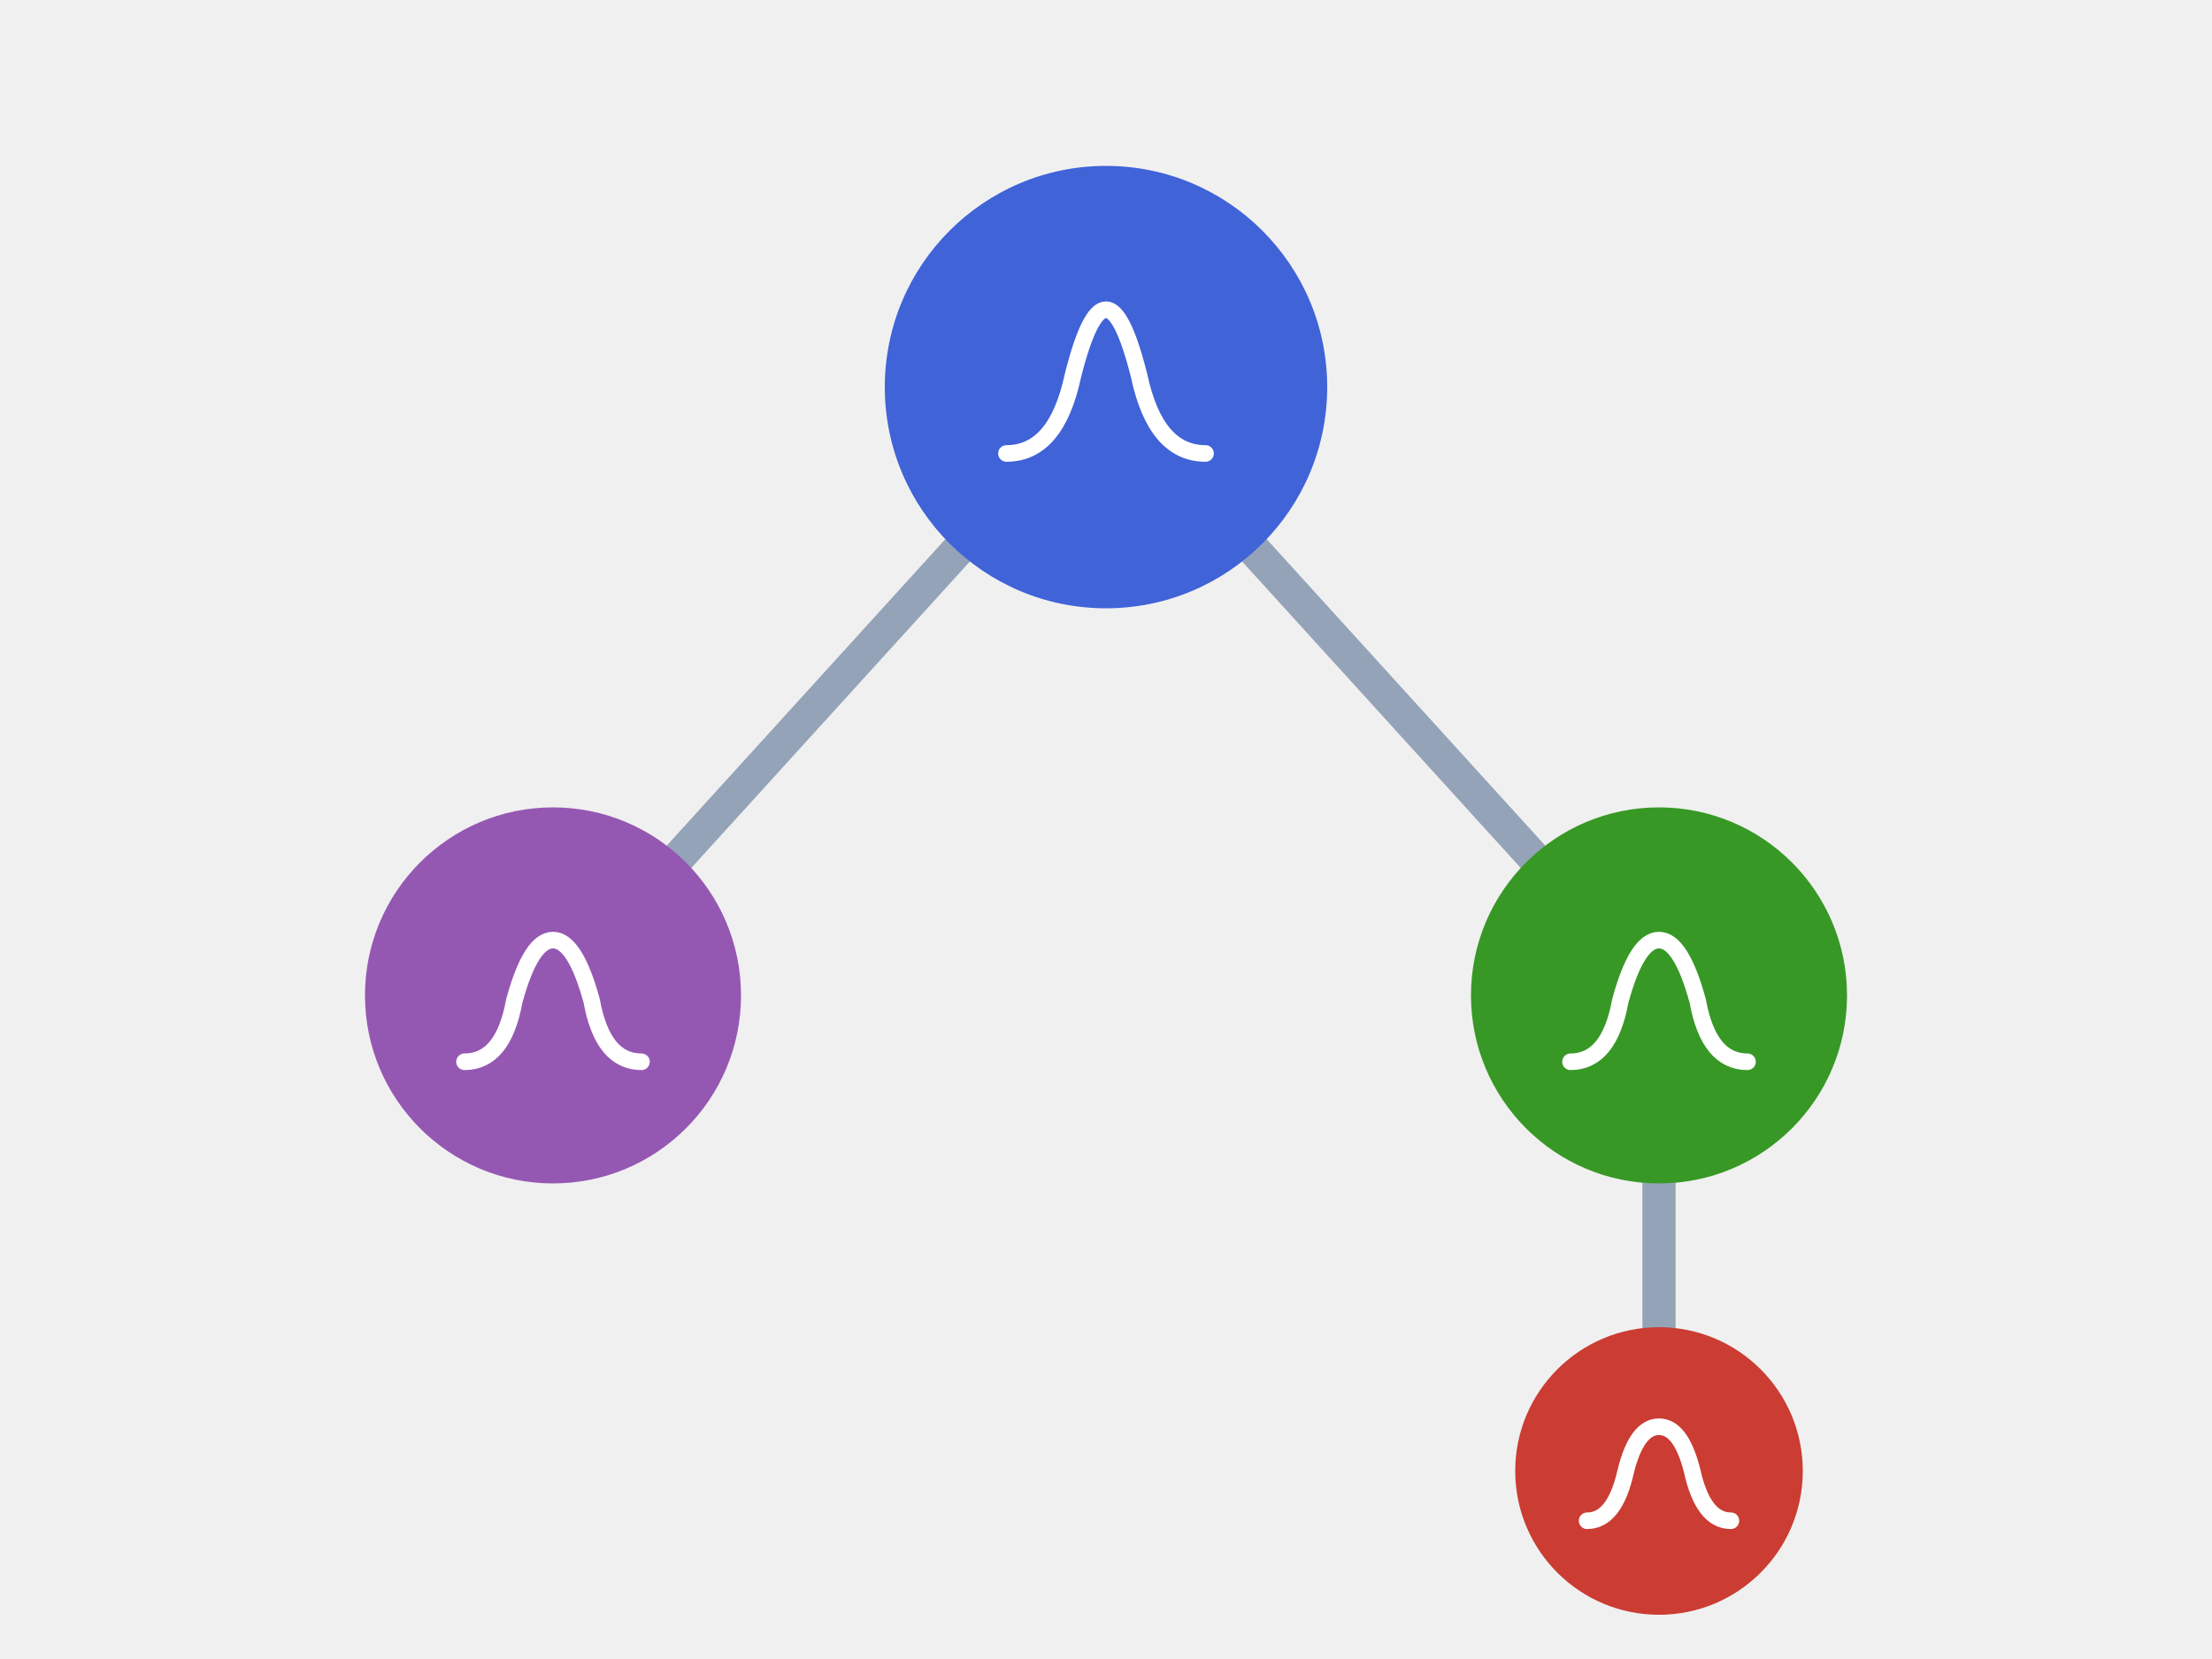
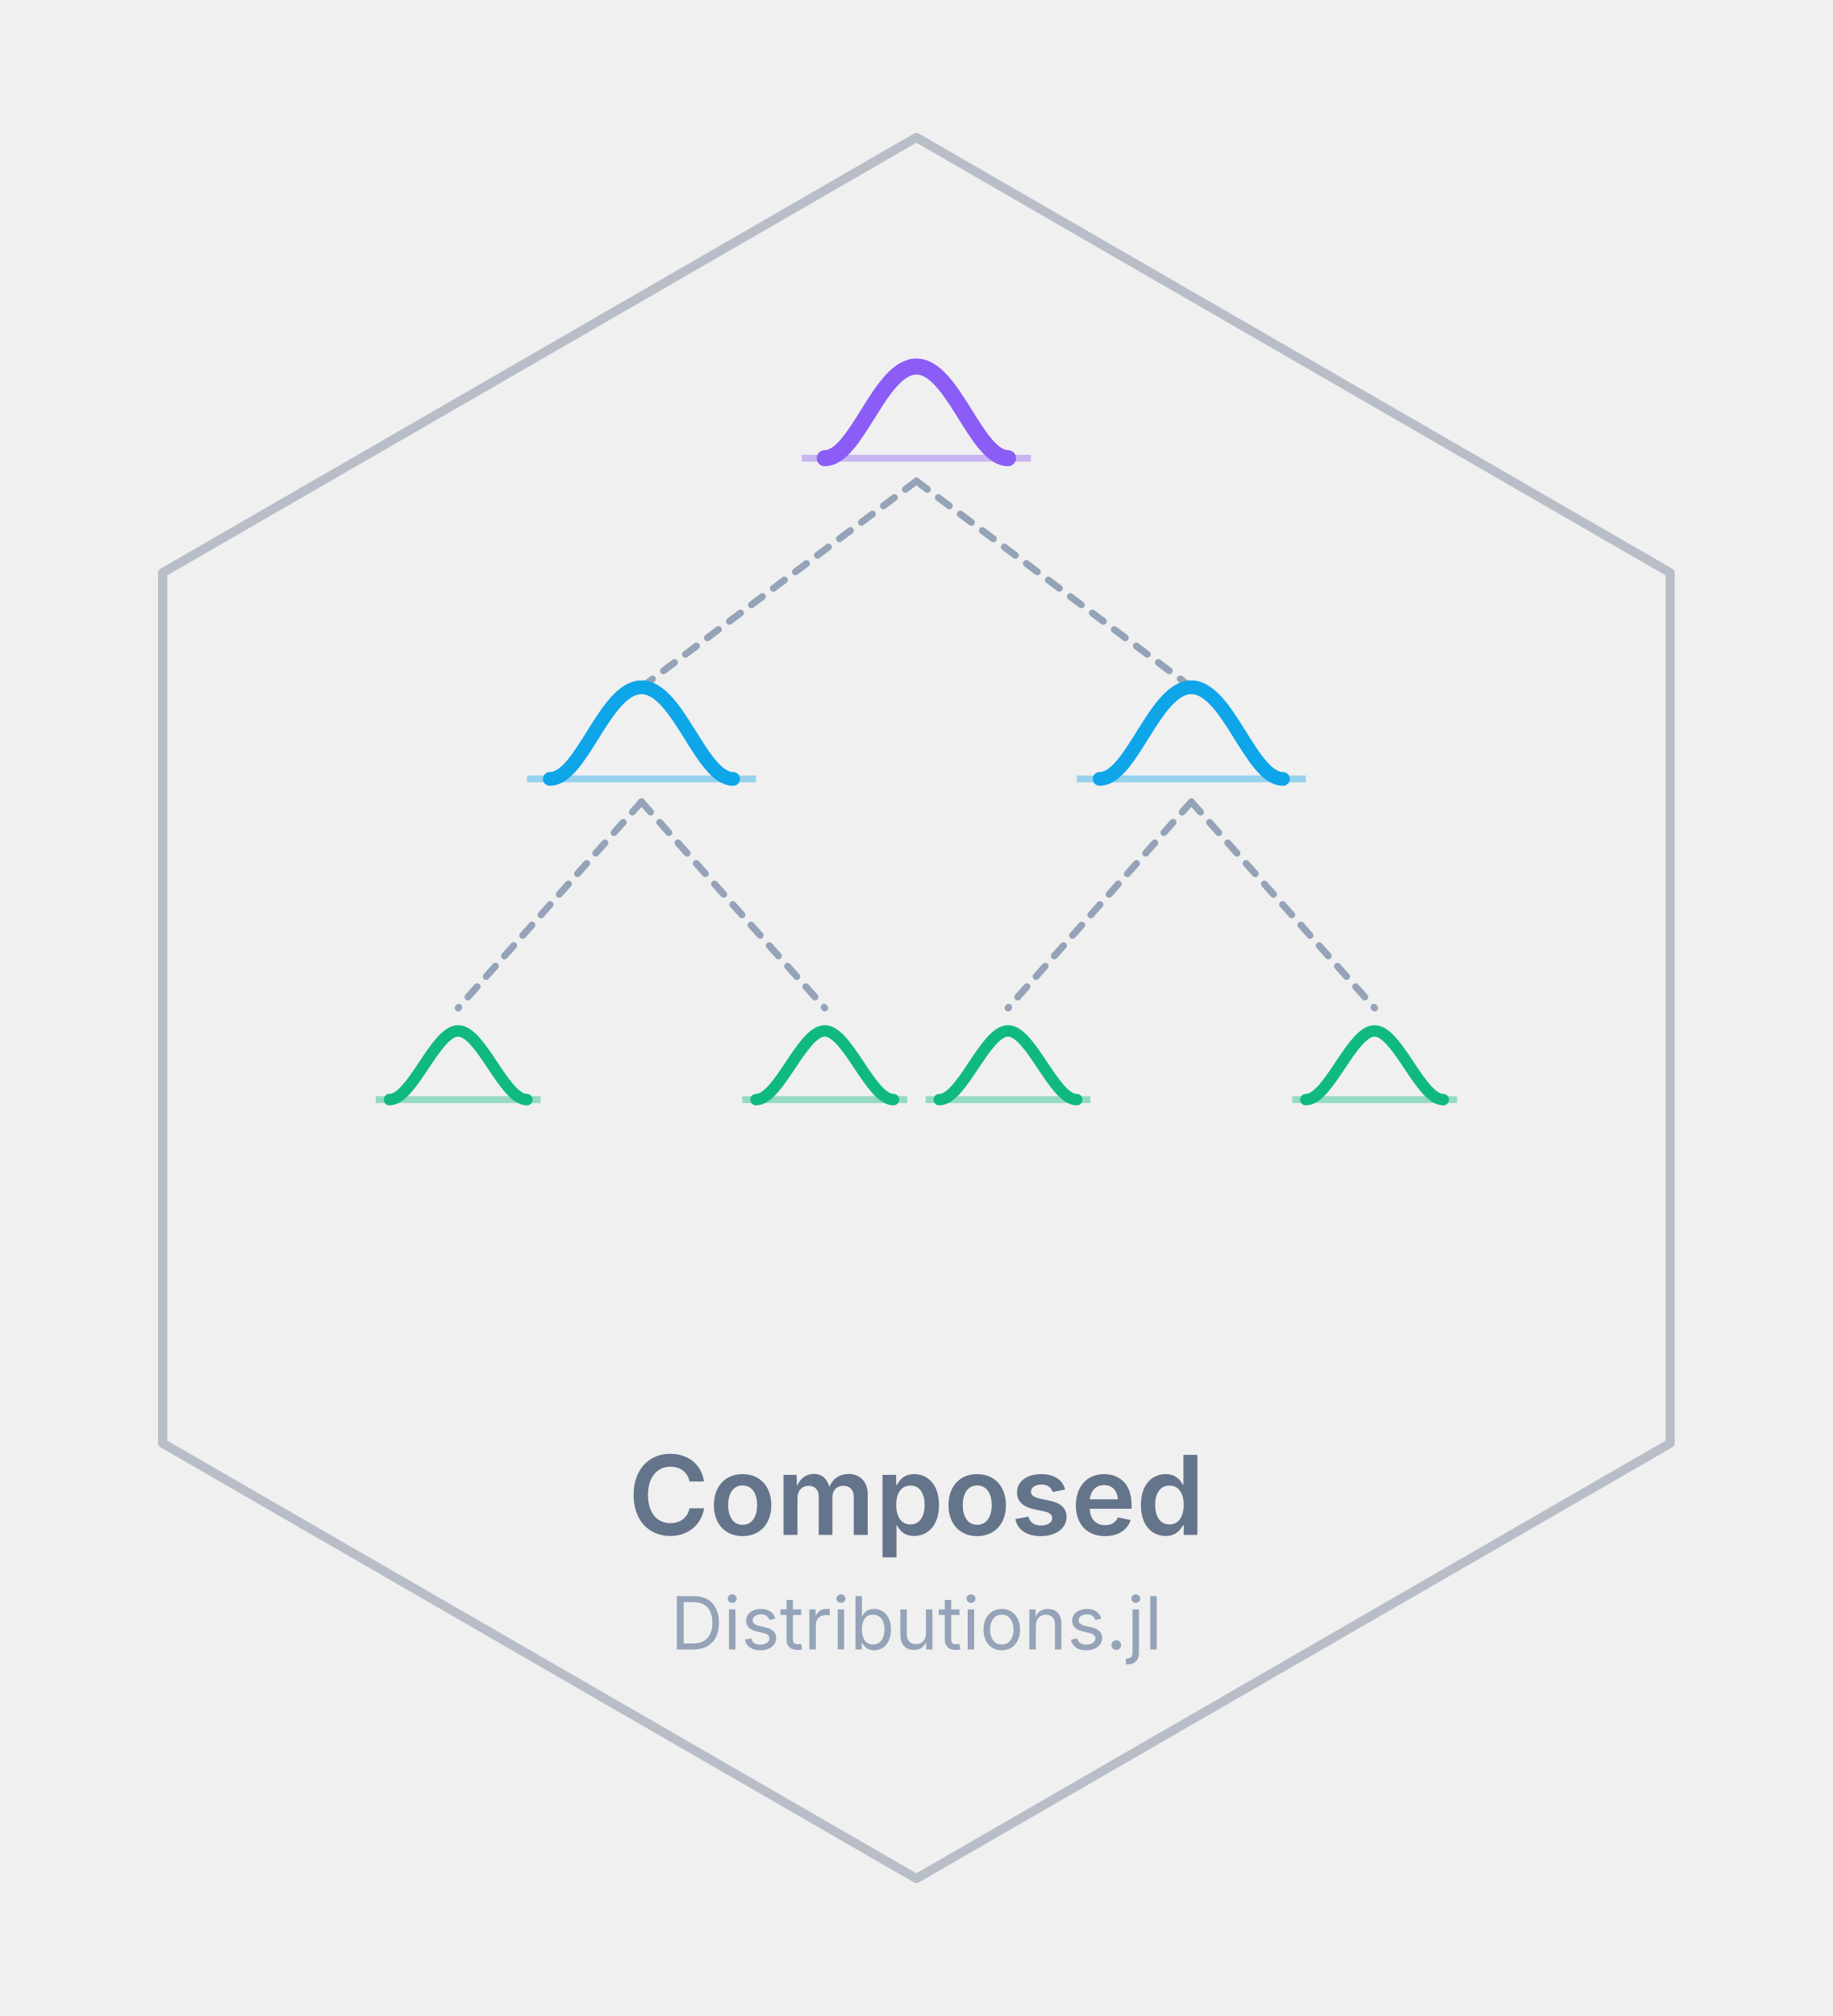
- <svg xmlns="http://www.w3.org/2000/svg" width="400" height="300" viewBox="0 0 400 300" role="img" aria-label="ComposedDistributions.jl logo">
-   <g fill="none" stroke="#94a3b8" stroke-width="6" stroke-linecap="round">
-     <line x1="200" y1="70" x2="100" y2="180" />
-     <line x1="200" y1="70" x2="300" y2="180" />
-     <line x1="300" y1="180" x2="300" y2="266" />
-   </g>
-   <g stroke="none">
-     <circle cx="200" cy="70" r="40" fill="#4063d8" />
-     <circle cx="100" cy="180" r="34" fill="#9558b2" />
-     <circle cx="300" cy="180" r="34" fill="#389826" />
-     <circle cx="300" cy="266" r="26" fill="#cb3c33" />
-   </g>
-   <g fill="none" stroke="#ffffff" stroke-width="3" stroke-linecap="round" stroke-linejoin="round">
-     <path d="M 182,82 Q 191,82 194,68 Q 197,56 200,56              Q 203,56 206,68 Q 209,82 218,82" />
-     <path d="M 84,192 Q 91,192 93,181 Q 96,170 100,170              Q 104,170 107,181 Q 109,192 116,192" />
-     <path d="M 284,192 Q 291,192 293,181 Q 296,170 300,170              Q 304,170 307,181 Q 309,192 316,192" />
-     <path d="M 287,275 Q 292,275 294,266 Q 296,258 300,258              Q 304,258 306,266 Q 308,275 313,275" />
-   </g>
+ <svg xmlns="http://www.w3.org/2000/svg" viewBox="0 0 400 440">
+   <polygon points="200,30 364.5,125 364.5,315 200,410 35.5,315 35.5,125" fill="none" stroke="#64748b" stroke-width="2" stroke-linejoin="round" opacity="0.4" />
+   <path d="M 200,105 L 140,150" fill="none" stroke="#94a3b8" stroke-width="1.5" stroke-linecap="round" stroke-dasharray="3 3" />
+   <path d="M 200,105 L 260,150" fill="none" stroke="#94a3b8" stroke-width="1.5" stroke-linecap="round" stroke-dasharray="3 3" />
+   <path d="M 140,175 L 100,220" fill="none" stroke="#94a3b8" stroke-width="1.5" stroke-linecap="round" stroke-dasharray="3 3" />
+   <path d="M 140,175 L 180,220" fill="none" stroke="#94a3b8" stroke-width="1.5" stroke-linecap="round" stroke-dasharray="3 3" />
+   <path d="M 260,175 L 220,220" fill="none" stroke="#94a3b8" stroke-width="1.5" stroke-linecap="round" stroke-dasharray="3 3" />
+   <path d="M 260,175 L 300,220" fill="none" stroke="#94a3b8" stroke-width="1.5" stroke-linecap="round" stroke-dasharray="3 3" />
+   <path d="M 180,100 C 187,100 192,80 200,80 C 208,80 213,100 220,100" fill="none" stroke="#8b5cf6" stroke-width="3.5" stroke-linecap="round" />
+   <line x1="175" y1="100" x2="225" y2="100" stroke="#8b5cf6" stroke-width="1.5" opacity="0.4" />
+   <path d="M 120,170 C 127,170 132,150 140,150 C 148,150 153,170 160,170" fill="none" stroke="#0ea5e9" stroke-width="3" stroke-linecap="round" />
+   <line x1="115" y1="170" x2="165" y2="170" stroke="#0ea5e9" stroke-width="1.5" opacity="0.4" />
+   <path d="M 240,170 C 247,170 252,150 260,150 C 268,150 273,170 280,170" fill="none" stroke="#0ea5e9" stroke-width="3" stroke-linecap="round" />
+   <line x1="235" y1="170" x2="285" y2="170" stroke="#0ea5e9" stroke-width="1.5" opacity="0.4" />
+   <path d="M 85,240 C 90,240 95,225 100,225 C 105,225 110,240 115,240" fill="none" stroke="#10b981" stroke-width="2.5" stroke-linecap="round" />
+   <line x1="82" y1="240" x2="118" y2="240" stroke="#10b981" stroke-width="1.5" opacity="0.4" />
+   <path d="M 165,240 C 170,240 175,225 180,225 C 185,225 190,240 195,240" fill="none" stroke="#10b981" stroke-width="2.5" stroke-linecap="round" />
+   <line x1="162" y1="240" x2="198" y2="240" stroke="#10b981" stroke-width="1.5" opacity="0.4" />
+   <path d="M 205,240 C 210,240 215,225 220,225 C 225,225 230,240 235,240" fill="none" stroke="#10b981" stroke-width="2.5" stroke-linecap="round" />
+   <line x1="202" y1="240" x2="238" y2="240" stroke="#10b981" stroke-width="1.5" opacity="0.4" />
+   <path d="M 285,240 C 290,240 295,225 300,225 C 305,225 310,240 315,240" fill="none" stroke="#10b981" stroke-width="2.5" stroke-linecap="round" />
+   <line x1="282" y1="240" x2="318" y2="240" stroke="#10b981" stroke-width="1.5" opacity="0.4" />
+   <text x="200" y="335" font-family="system-ui, -apple-system, sans-serif" font-size="24" font-weight="600" fill="#64748b" text-anchor="middle">Composed</text>
+   <text x="200" y="360" font-family="system-ui, -apple-system, sans-serif" font-size="16" font-weight="400" fill="#94a3b8" text-anchor="middle">Distributions.jl</text>
</svg>
